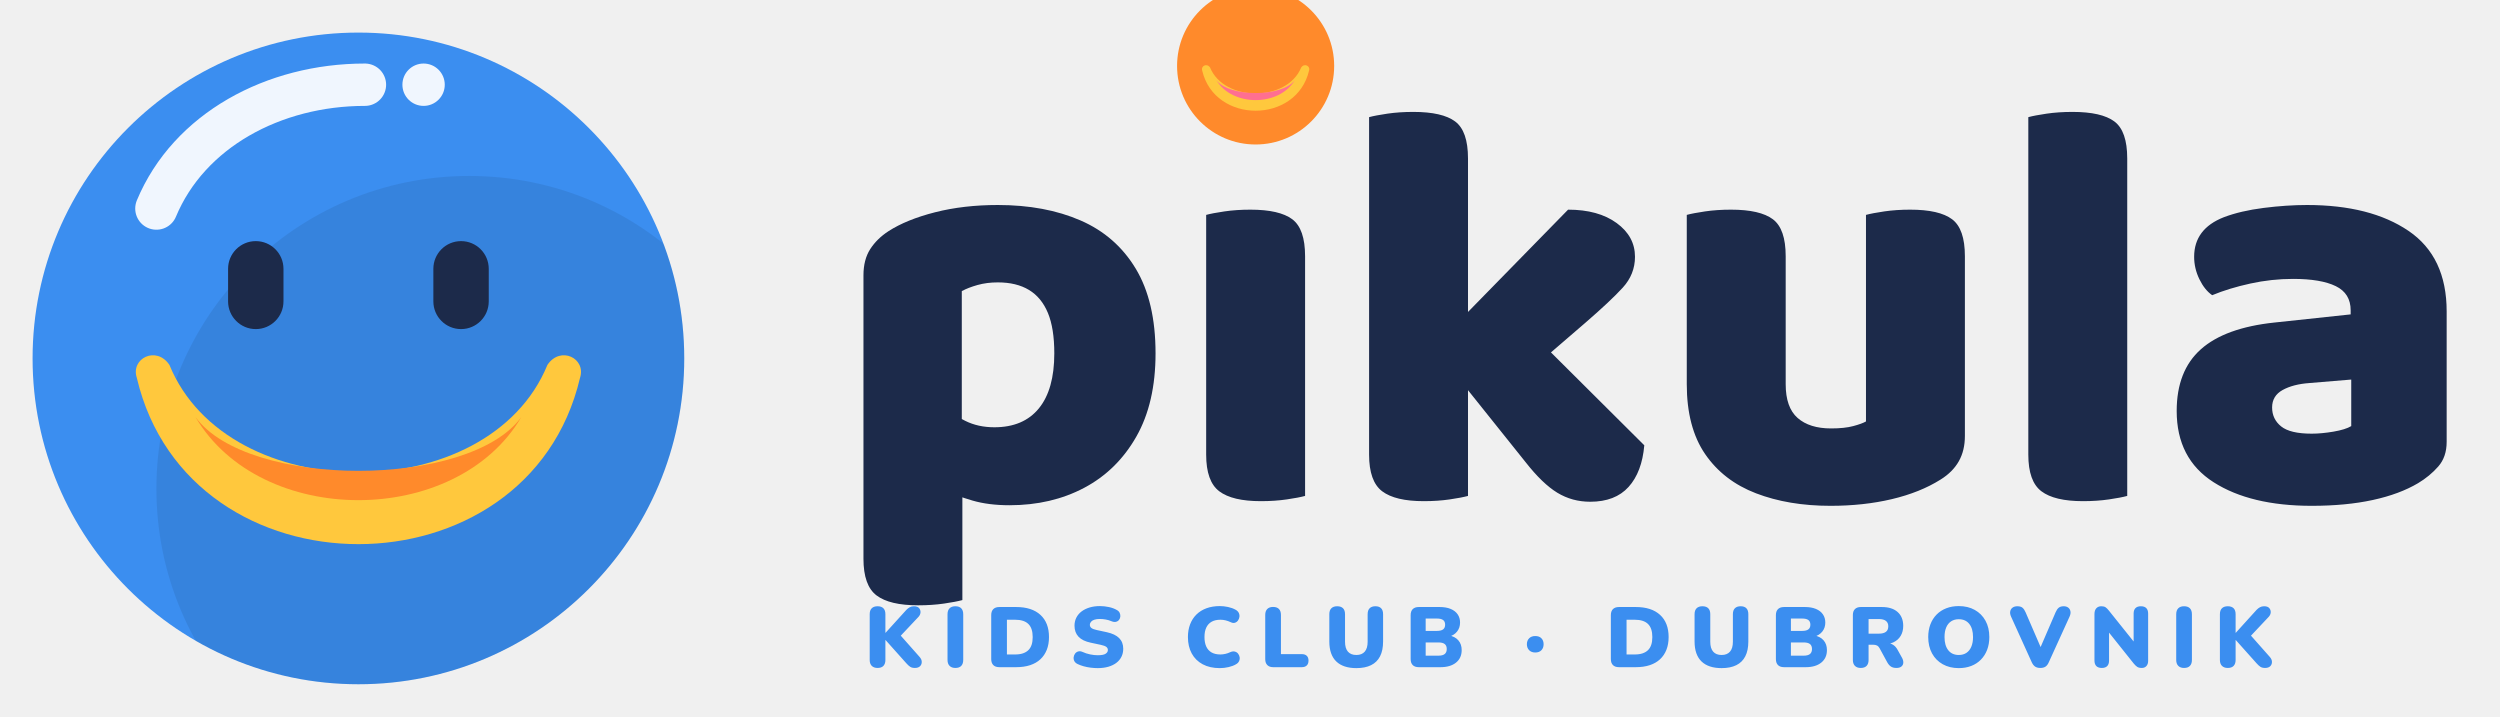
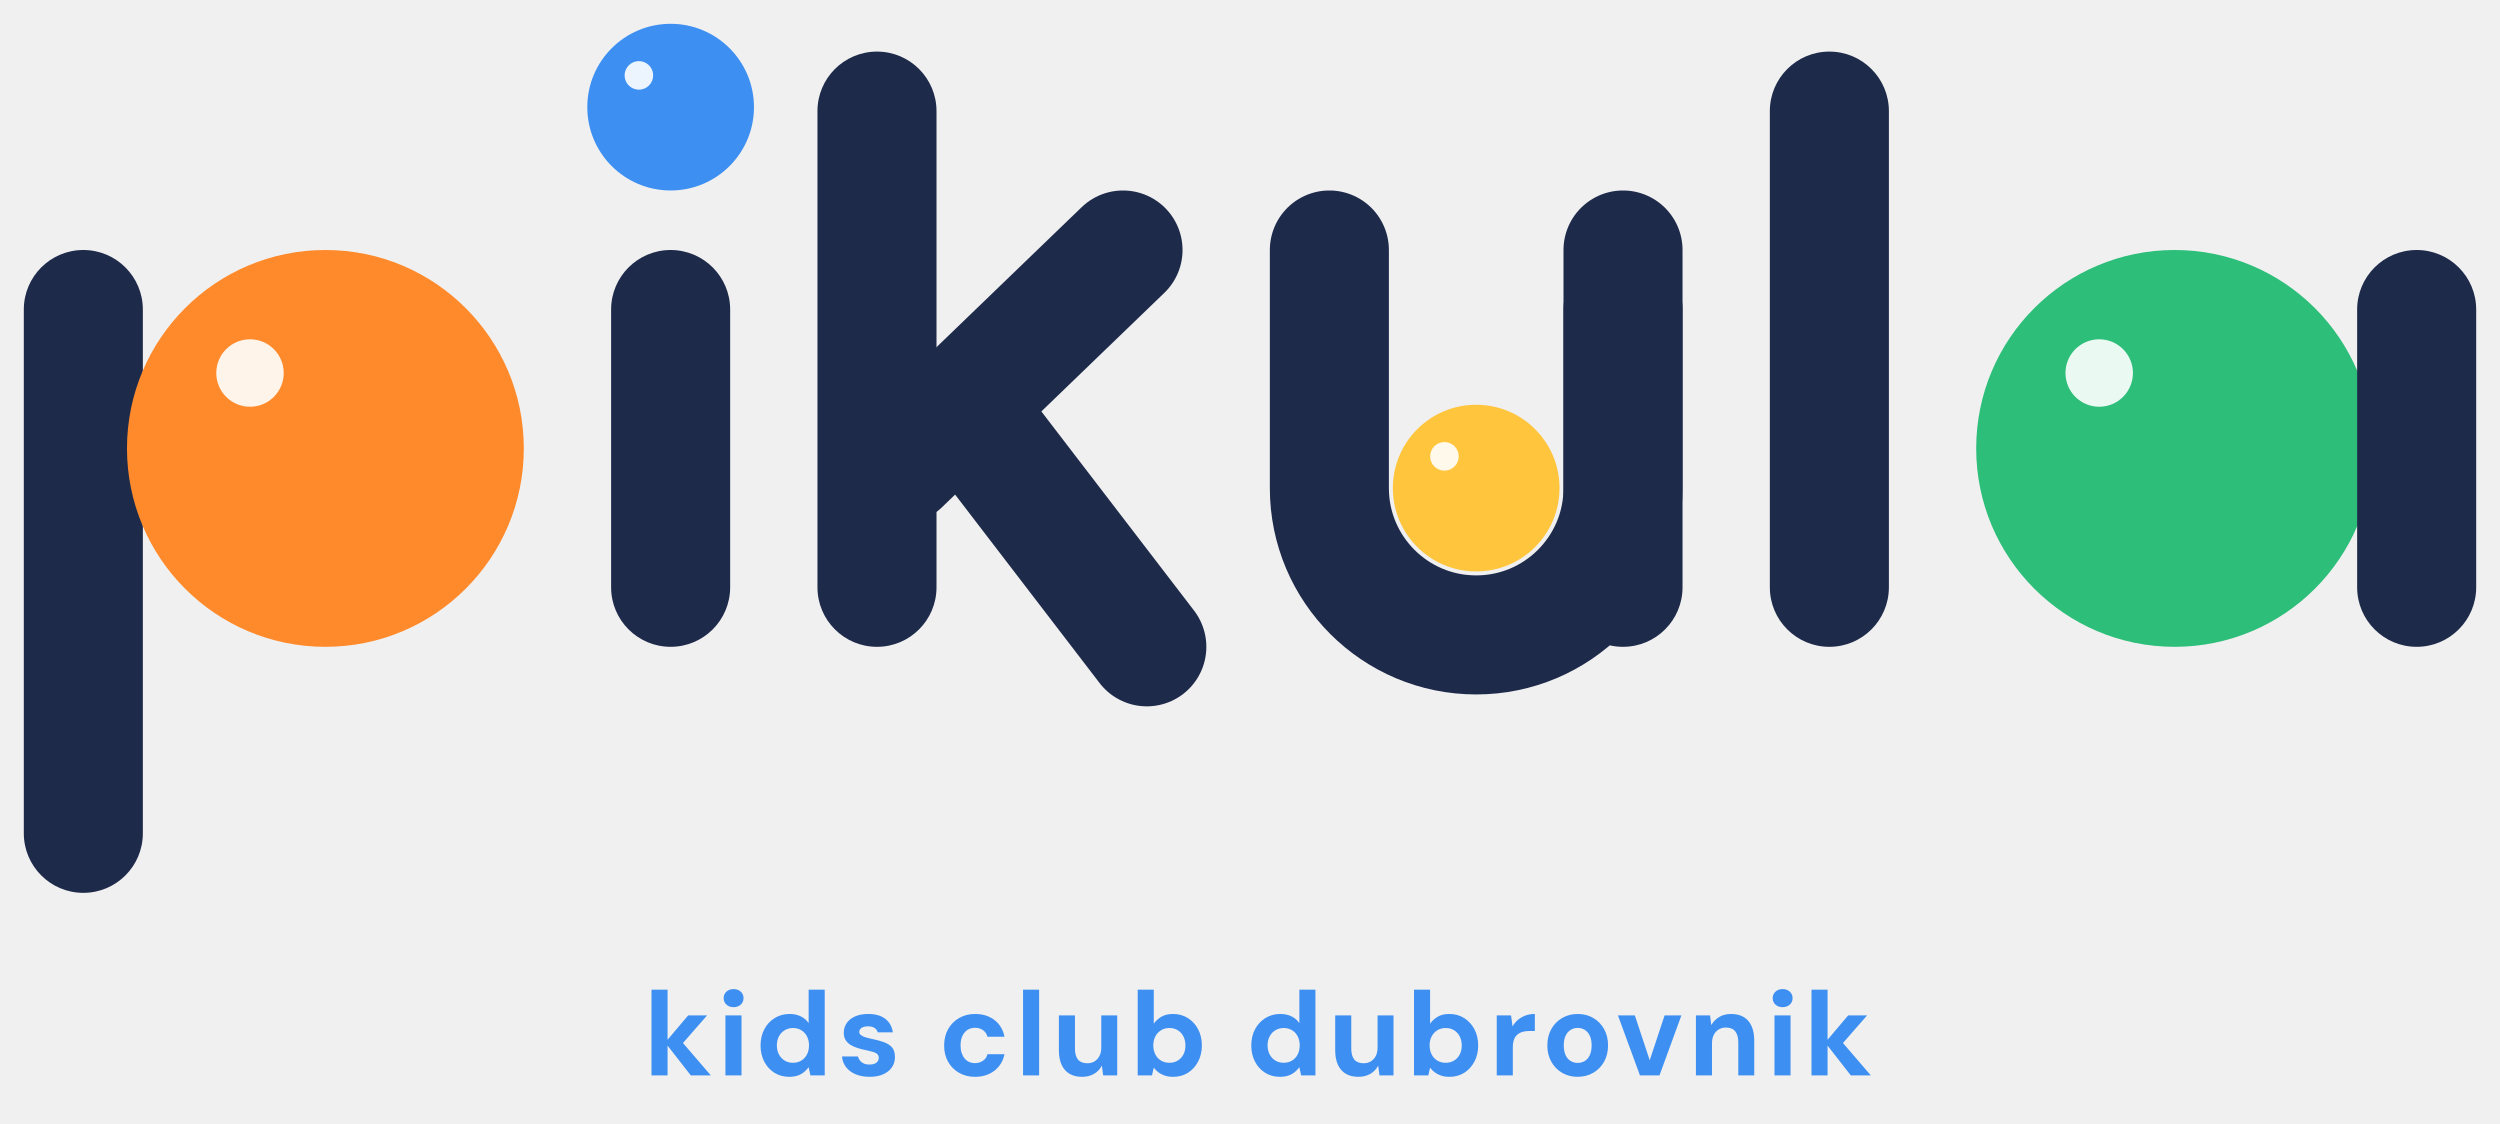
- <svg xmlns="http://www.w3.org/2000/svg" viewBox="0 0 644.5 184.8" width="644.5" height="184.8">
-   <g transform="translate(92.4 92.4) scale(0.84)">
-     <g>
-       <circle r="100" fill="#3B8EF0" />
-       <clipPath id="phc">
-         <circle r="100" />
-       </clipPath>
-       <g clip-path="url(#phc)">
-         <circle cx="34" cy="40" r="96" fill="#000" opacity=".08" />
-       </g>
-       <path d="M-68,6 C-52,74 52,74 68,6 C70,0 62,-4 58,2 C40,46 -40,46 -58,2 C-62,-4 -70,0 -68,6 Z" fill="#FFC83D" />
-       <path d="M-50,18 C-30,52 30,52 50,18 C34,40 -34,40 -50,18 Z" fill="#FF8A2B" />
-       <rect x="-40" y="-36" width="17" height="27" rx="8.5" fill="#1C2A4A" />
-       <rect x="23" y="-36" width="17" height="27" rx="8.5" fill="#1C2A4A" />
-       <path d="M-62,-46 C-52,-70 -26,-84 2,-84" fill="none" stroke="#fff" stroke-width="13" stroke-linecap="round" opacity=".92" />
-       <circle cx="20" cy="-84" r="6.5" fill="#fff" opacity=".92" />
-     </g>
+ <svg xmlns="http://www.w3.org/2000/svg" viewBox="0 0 630.0 283.0" width="630.0" height="283.0">
+   <g transform="translate(6 163.0) scale(1.0)">
+     <rect x="0.0" y="-100.0" width="30" height="162.0" rx="15.0" fill="#1E2A4A" />
+     <circle cx="76.0" cy="-50.0" r="50.0" fill="#FF8A2B" />
+     <circle cx="57.0" cy="-69.0" r="8.5" fill="#fff" opacity=".9" />
+     <rect x="148.0" y="-100.0" width="30" height="100.0" rx="15.0" fill="#1E2A4A" />
+     <circle cx="163.0" cy="-136.0" r="21.0" fill="#3D8FF2" />
+     <circle cx="155.0" cy="-144.0" r="3.6" fill="#fff" opacity=".9" />
+     <rect x="200.0" y="-150.0" width="30" height="150.0" rx="15.0" fill="#1E2A4A" />
+     <path d="M221.0,-46 L277.0,-100 M237.0,-60 L283.0,0" stroke="#1E2A4A" stroke-width="30" stroke-linecap="round" fill="none" />
+     <path d="M329.0,-100 V-40 A37,37 0 0 0 403.0,-40 V-100" stroke="#1E2A4A" stroke-width="30" stroke-linecap="round" fill="none" />
+     <rect x="388.0" y="-100.0" width="30" height="100.0" rx="15.0" fill="#1E2A4A" />
+     <circle cx="366.0" cy="-40.0" r="21.0" fill="#FFC53D" />
+     <circle cx="358.0" cy="-48.0" r="3.6" fill="#fff" opacity=".9" />
+     <rect x="440.0" y="-150.0" width="30" height="150.0" rx="15.0" fill="#1E2A4A" />
+     <circle cx="542.0" cy="-50.0" r="50.0" fill="#2DBE7A" />
+     <circle cx="523.0" cy="-69.0" r="8.5" fill="#fff" opacity=".9" />
+     <rect x="588.0" y="-100.0" width="30" height="100.0" rx="15.0" fill="#1E2A4A" />
  </g>
-   <path d="M260.25 130.25Q271.05 130.25 279.525 125.75Q288.0 121.25 292.95 112.55Q297.9 103.85 297.9 91.1Q297.9 77.75 292.8 69.275Q287.7 60.8 278.55 56.825Q269.4 52.85 257.25 52.85Q248.4 52.85 241.05 54.725Q233.7 56.6 229.05 59.6Q226.05 61.55 224.325 64.25Q222.6 66.95 222.6 71.0V119.75H247.95V75.05Q249.6 74.15 252 73.475Q254.4 72.8 257.25 72.8Q262.05 72.8 265.275 74.75Q268.5 76.7 270.15 80.675Q271.8 84.65 271.8 91.1Q271.8 100.4 267.825 105.275Q263.85 110.15 256.35 110.15Q252.15 110.15 248.85 108.5Q245.55 106.85 243 104.9V126.2Q246.6 127.85 250.725 129.05Q254.85 130.25 260.25 130.25ZM248.1 113.6H222.6V144.05Q222.6 150.95 225.975 153.5Q229.35 156.05 236.7 156.05Q240.3 156.05 243.375 155.6Q246.45 155.15 248.1 154.7Z" fill="#1C2A4A" />
-   <path d="M310.95 89.45H336.45V127.85Q334.8 128.3 331.725 128.75Q328.65 129.2 325.05 129.2Q317.7 129.2 314.325 126.65Q310.95 124.1 310.95 117.2ZM336.45 96.35H310.95V55.4Q312.6 54.95 315.675 54.5Q318.75 54.05 322.35 54.05Q329.85 54.05 333.15 56.525Q336.45 59.0 336.45 66.05Z" fill="#1C2A4A" />
-   <path d="M389.1 100.1 370.5 88.55 404.25 54.05Q412.05 54.05 416.775 57.5Q421.5 60.95 421.5 66.2Q421.5 70.7 418.35 74.15Q415.2 77.6 408.6 83.3ZM371.7 92.15 392.25 83.3 423.9 114.8Q423.3 121.7 419.85 125.525Q416.4 129.35 409.95 129.35Q405.3 129.35 401.475 127.025Q397.65 124.7 393.3 119.15ZM352.95 88.4H378.45V127.85Q376.8 128.3 373.725 128.75Q370.65 129.2 367.05 129.2Q359.7 129.2 356.325 126.65Q352.95 124.1 352.95 117.2ZM378.45 101.75H352.95V30.2Q354.6 29.75 357.675 29.3Q360.75 28.85 364.35 28.85Q371.85 28.85 375.15 31.325Q378.45 33.8 378.45 40.85ZM434.85 99.05V89.15H460.35V99.05Q460.35 105.05 463.425 107.75Q466.5 110.45 472.05 110.45Q475.5 110.45 477.75 109.85Q480 109.25 481.05 108.65V89.15H506.55V112.4Q506.55 116.15 504.975 118.925Q503.4 121.7 500.25 123.65Q495 126.95 487.725 128.675Q480.45 130.4 471.9 130.4Q461.1 130.4 452.7 127.175Q444.3 123.95 439.575 117.05Q434.85 110.15 434.85 99.05ZM506.55 95.6H481.05V55.4Q482.7 54.95 485.775 54.5Q488.85 54.05 492.45 54.05Q499.95 54.05 503.25 56.525Q506.55 59.0 506.55 66.05ZM460.35 95.6H434.85V55.4Q436.5 54.95 439.575 54.5Q442.65 54.05 446.25 54.05Q453.75 54.05 457.05 56.525Q460.35 59.0 460.35 66.05ZM522.9 88.4H548.4V127.85Q546.75 128.3 543.675 128.75Q540.6 129.2 537 129.2Q529.65 129.2 526.275 126.65Q522.9 124.1 522.9 117.2ZM548.4 101.75H522.9V30.2Q524.55 29.75 527.625 29.3Q530.7 28.85 534.3 28.85Q541.8 28.85 545.1 31.325Q548.4 33.8 548.4 40.85ZM595.95 111.8Q598.5 111.8 601.575 111.275Q604.65 110.75 606.15 109.85V97.85L595.35 98.75Q591.15 99.05 588.45 100.55Q585.75 102.05 585.75 105.05Q585.75 108.05 588.075 109.925Q590.4 111.8 595.95 111.8ZM594.75 52.85Q611.1 52.85 620.925 59.525Q630.75 66.2 630.75 80.3V113.9Q630.75 117.8 628.575 120.275Q626.4 122.75 623.4 124.55Q618.6 127.4 611.7 128.9Q604.8 130.4 595.95 130.4Q580.2 130.4 570.675 124.325Q561.15 118.25 561.15 105.95Q561.15 95.6 567.375 90.05Q573.6 84.5 586.35 83.15L606 81.05V80.0Q606 75.65 602.175 73.775Q598.35 71.9 591.15 71.9Q585.6 71.9 580.125 73.1Q574.65 74.3 570.3 76.1Q568.35 74.75 567.0 71.975Q565.65 69.2 565.65 66.2Q565.65 59.0 573.3 56.0Q577.65 54.35 583.575 53.6Q589.5 52.85 594.75 52.85Z" fill="#1C2A4A" />
-   <g transform="translate(323.70 17.00) scale(0.2025)">
-     <g>
-       <circle r="100" fill="#FF8A2B" />
-       <path d="M-68,6 C-52,74 52,74 68,6 C70,0 62,-4 58,2 C40,46 -40,46 -58,2 C-62,-4 -70,0 -68,6 Z" fill="#FFC83D" />
-       <path d="M-50,18 C-30,52 30,52 50,18 C34,40 -34,40 -50,18 Z" fill="#FF6F91" />
-     </g>
+   <g transform="translate(160.2 271.0)">
+     <path d="M13.88 0.0 7.43 -8.28 13.22 -15.12H17.99L10.52 -6.57V-9.78L18.92 0.0ZM3.98 0.0V-21.6H8.03V0.0ZM22.61 0.0V-15.12H26.66V0.0ZM24.65 -17.19Q23.57 -17.19 22.865 -17.835Q22.16 -18.48 22.16 -19.47Q22.16 -20.46 22.865 -21.105Q23.57 -21.75 24.65 -21.75Q25.76 -21.75 26.465 -21.105Q27.17 -20.46 27.17 -19.47Q27.17 -18.48 26.465 -17.835Q25.76 -17.19 24.65 -17.19ZM38.66 0.36Q36.59 0.36 34.955 -0.66Q33.32 -1.68 32.39 -3.48Q31.46 -5.28 31.46 -7.53Q31.46 -9.84 32.405 -11.625Q33.35 -13.41 35.015 -14.445Q36.68 -15.48 38.75 -15.48Q40.37 -15.48 41.6 -14.88Q42.83 -14.28 43.58 -13.17V-21.6H47.63V0.0H44.03L43.58 -2.07Q43.13 -1.44 42.455 -0.87Q41.78 -0.3 40.85 0.03Q39.92 0.36 38.66 0.36ZM39.62 -3.18Q40.82 -3.18 41.735 -3.735Q42.65 -4.29 43.16 -5.28Q43.67 -6.27 43.67 -7.56Q43.67 -8.85 43.16 -9.84Q42.65 -10.83 41.735 -11.385Q40.82 -11.94 39.62 -11.94Q38.48 -11.94 37.55 -11.385Q36.62 -10.83 36.095 -9.84Q35.57 -8.85 35.57 -7.59Q35.57 -6.27 36.095 -5.28Q36.62 -4.29 37.535 -3.735Q38.45 -3.18 39.62 -3.18ZM58.97 0.36Q56.9 0.36 55.37 -0.3Q53.84 -0.96 52.97 -2.13Q52.1 -3.3 51.98 -4.77H56Q56.15 -4.2 56.51 -3.735Q56.87 -3.27 57.47 -3.0Q58.07 -2.73 58.91 -2.73Q59.72 -2.73 60.23 -2.955Q60.74 -3.18 60.995 -3.57Q61.25 -3.96 61.25 -4.38Q61.25 -5.01 60.89 -5.355Q60.53 -5.7 59.84 -5.91Q59.15 -6.12 58.16 -6.33Q57.08 -6.54 56.045 -6.855Q55.01 -7.17 54.2 -7.65Q53.39 -8.13 52.91 -8.88Q52.43 -9.63 52.43 -10.74Q52.43 -12.09 53.15 -13.155Q53.87 -14.22 55.25 -14.85Q56.63 -15.48 58.58 -15.48Q61.31 -15.48 62.9 -14.25Q64.49 -13.02 64.79 -10.86H60.98Q60.8 -11.55 60.185 -11.955Q59.57 -12.36 58.55 -12.36Q57.47 -12.36 56.9 -11.97Q56.33 -11.58 56.33 -10.95Q56.33 -10.53 56.705 -10.2Q57.08 -9.87 57.77 -9.645Q58.46 -9.42 59.45 -9.21Q61.19 -8.85 62.51 -8.385Q63.83 -7.92 64.58 -7.065Q65.33 -6.21 65.33 -4.59Q65.33 -3.15 64.55 -2.025Q63.77 -0.9 62.345 -0.27Q60.92 0.36 58.97 0.36ZM85.52 0.36Q83.24 0.36 81.47 -0.66Q79.7 -1.68 78.71 -3.45Q77.72 -5.22 77.72 -7.5Q77.72 -9.84 78.71 -11.625Q79.7 -13.41 81.47 -14.445Q83.24 -15.48 85.52 -15.48Q88.43 -15.48 90.41 -13.95Q92.39 -12.42 92.93 -9.75H88.64Q88.37 -10.8 87.515 -11.4Q86.66 -12.0 85.49 -12.0Q84.44 -12.0 83.615 -11.475Q82.79 -10.95 82.325 -9.945Q81.86 -8.94 81.86 -7.56Q81.86 -6.51 82.13 -5.685Q82.4 -4.86 82.88 -4.275Q83.36 -3.69 84.035 -3.39Q84.71 -3.09 85.49 -3.09Q86.27 -3.09 86.915 -3.36Q87.56 -3.63 88.01 -4.125Q88.46 -4.62 88.64 -5.34H92.93Q92.39 -2.73 90.395 -1.185Q88.4 0.36 85.52 0.36ZM97.61 0.0V-21.6H101.66V0.0ZM112.46 0.36Q110.63 0.36 109.325 -0.405Q108.02 -1.17 107.33 -2.655Q106.64 -4.14 106.64 -6.33V-15.12H110.69V-6.75Q110.69 -4.92 111.455 -3.99Q112.22 -3.06 113.81 -3.06Q114.83 -3.06 115.61 -3.525Q116.39 -3.99 116.855 -4.875Q117.32 -5.76 117.32 -7.05V-15.12H121.34V0.0H117.8L117.47 -2.46Q116.81 -1.17 115.52 -0.405Q114.23 0.36 112.46 0.36ZM135.44 0.36Q134.27 0.36 133.355 0.06Q132.44 -0.24 131.735 -0.765Q131.03 -1.29 130.55 -1.95L130.1 0.0H126.5V-21.6H130.55V-13.02Q131.27 -14.07 132.455 -14.775Q133.64 -15.48 135.41 -15.48Q137.51 -15.48 139.145 -14.445Q140.78 -13.41 141.725 -11.625Q142.67 -9.84 142.67 -7.53Q142.67 -5.28 141.725 -3.48Q140.78 -1.68 139.16 -0.66Q137.54 0.36 135.44 0.36ZM134.48 -3.18Q135.68 -3.18 136.595 -3.735Q137.51 -4.29 138.02 -5.265Q138.53 -6.24 138.53 -7.53Q138.53 -8.82 138.02 -9.825Q137.51 -10.83 136.595 -11.385Q135.68 -11.94 134.48 -11.94Q133.31 -11.94 132.395 -11.385Q131.48 -10.83 130.955 -9.84Q130.43 -8.85 130.43 -7.56Q130.43 -6.27 130.955 -5.265Q131.48 -4.26 132.395 -3.72Q133.31 -3.18 134.48 -3.18ZM162.32 0.36Q160.25 0.36 158.615 -0.66Q156.98 -1.68 156.05 -3.48Q155.12 -5.28 155.12 -7.53Q155.12 -9.84 156.065 -11.625Q157.01 -13.41 158.675 -14.445Q160.34 -15.48 162.41 -15.48Q164.03 -15.48 165.26 -14.88Q166.49 -14.28 167.24 -13.17V-21.6H171.29V0.0H167.69L167.24 -2.07Q166.79 -1.44 166.115 -0.87Q165.44 -0.3 164.51 0.03Q163.58 0.36 162.32 0.36ZM163.28 -3.18Q164.48 -3.18 165.395 -3.735Q166.31 -4.29 166.82 -5.28Q167.33 -6.27 167.33 -7.56Q167.33 -8.85 166.82 -9.84Q166.31 -10.83 165.395 -11.385Q164.48 -11.94 163.28 -11.94Q162.14 -11.94 161.21 -11.385Q160.28 -10.83 159.755 -9.84Q159.23 -8.85 159.23 -7.59Q159.23 -6.27 159.755 -5.28Q160.28 -4.29 161.195 -3.735Q162.11 -3.18 163.28 -3.18ZM182.09 0.36Q180.26 0.36 178.955 -0.405Q177.65 -1.17 176.96 -2.655Q176.27 -4.14 176.27 -6.33V-15.12H180.32V-6.75Q180.32 -4.92 181.085 -3.99Q181.85 -3.06 183.44 -3.06Q184.46 -3.06 185.24 -3.525Q186.02 -3.99 186.485 -4.875Q186.95 -5.76 186.95 -7.05V-15.12H190.97V0.0H187.43L187.1 -2.46Q186.44 -1.17 185.15 -0.405Q183.86 0.36 182.09 0.36ZM205.07 0.36Q203.9 0.36 202.985 0.06Q202.07 -0.24 201.365 -0.765Q200.66 -1.29 200.18 -1.95L199.73 0.0H196.13V-21.6H200.18V-13.02Q200.9 -14.07 202.085 -14.775Q203.27 -15.48 205.04 -15.48Q207.14 -15.48 208.775 -14.445Q210.41 -13.41 211.355 -11.625Q212.3 -9.84 212.3 -7.53Q212.3 -5.28 211.355 -3.48Q210.41 -1.68 208.79 -0.66Q207.17 0.36 205.07 0.36ZM204.11 -3.18Q205.31 -3.18 206.225 -3.735Q207.14 -4.29 207.65 -5.265Q208.16 -6.24 208.16 -7.53Q208.16 -8.82 207.65 -9.825Q207.14 -10.83 206.225 -11.385Q205.31 -11.94 204.11 -11.94Q202.94 -11.94 202.025 -11.385Q201.11 -10.83 200.585 -9.84Q200.06 -8.85 200.06 -7.56Q200.06 -6.27 200.585 -5.265Q201.11 -4.26 202.025 -3.72Q202.94 -3.18 204.11 -3.18ZM216.98 0.0V-15.12H220.58L220.97 -12.33Q221.51 -13.32 222.335 -14.01Q223.16 -14.7 224.225 -15.09Q225.29 -15.48 226.58 -15.48V-11.19H225.2Q224.3 -11.19 223.535 -10.98Q222.77 -10.77 222.2 -10.305Q221.63 -9.84 221.33 -9.03Q221.03 -8.22 221.03 -6.99V0.0ZM237.35 0.36Q235.19 0.36 233.465 -0.645Q231.74 -1.65 230.735 -3.435Q229.73 -5.22 229.73 -7.53Q229.73 -9.9 230.735 -11.685Q231.74 -13.47 233.48 -14.475Q235.22 -15.48 237.38 -15.48Q239.57 -15.48 241.295 -14.475Q243.02 -13.47 244.025 -11.685Q245.03 -9.9 245.03 -7.56Q245.03 -5.22 244.025 -3.435Q243.02 -1.65 241.28 -0.645Q239.54 0.36 237.35 0.36ZM237.35 -3.15Q238.37 -3.15 239.165 -3.63Q239.96 -4.11 240.425 -5.1Q240.89 -6.09 240.89 -7.56Q240.89 -9.03 240.425 -10.005Q239.96 -10.98 239.165 -11.475Q238.37 -11.97 237.38 -11.97Q236.42 -11.97 235.61 -11.475Q234.8 -10.98 234.335 -10.005Q233.87 -9.03 233.87 -7.56Q233.87 -6.09 234.335 -5.1Q234.8 -4.11 235.595 -3.63Q236.39 -3.15 237.35 -3.15ZM253.07 0.0 247.52 -15.12H251.78L255.53 -3.81L259.28 -15.12H263.51L257.99 0.0ZM267.17 0.0V-15.12H270.74L271.04 -12.66Q271.73 -13.92 273.005 -14.7Q274.28 -15.48 276.05 -15.48Q277.94 -15.48 279.23 -14.7Q280.52 -13.92 281.195 -12.42Q281.87 -10.92 281.87 -8.73V0.0H277.85V-8.34Q277.85 -10.14 277.085 -11.1Q276.32 -12.06 274.73 -12.06Q273.71 -12.06 272.915 -11.58Q272.12 -11.1 271.67 -10.215Q271.22 -9.33 271.22 -8.07V0.0ZM286.97 0.0V-15.12H291.02V0.0ZM289.01 -17.19Q287.93 -17.19 287.225 -17.835Q286.52 -18.48 286.52 -19.47Q286.52 -20.46 287.225 -21.105Q287.93 -21.75 289.01 -21.75Q290.12 -21.75 290.825 -21.105Q291.53 -20.46 291.53 -19.47Q291.53 -18.48 290.825 -17.835Q290.12 -17.19 289.01 -17.19ZM306.2 0.0 299.75 -8.28 305.54 -15.12H310.31L302.84 -6.57V-9.78L311.24 0.0ZM296.3 0.0V-21.6H300.35V0.0Z" fill="#3D8FF2" />
  </g>
-   <path d="M226.232 172.198Q225.264 172.198 224.736 171.659Q224.208 171.12 224.208 170.152V158.338Q224.208 157.326 224.736 156.809Q225.264 156.292 226.232 156.292Q227.222 156.292 227.739 156.809Q228.256 157.326 228.256 158.338V163.134H228.3L233.646 157.238Q234.064 156.798 234.537 156.545Q235.01 156.292 235.604 156.292Q236.528 156.292 236.935 156.765Q237.342 157.238 237.309 157.865Q237.276 158.492 236.792 159.02L231.468 164.674V163.024L237.056 169.338Q237.628 169.976 237.628 170.647Q237.628 171.318 237.177 171.758Q236.726 172.198 235.846 172.198Q235.098 172.198 234.647 171.901Q234.196 171.604 233.668 171.01L228.3 165.004H228.256V170.152Q228.256 171.12 227.75 171.659Q227.244 172.198 226.232 172.198ZM246.296 172.198Q245.328 172.198 244.8 171.659Q244.272 171.12 244.272 170.13V158.36Q244.272 157.348 244.8 156.82Q245.328 156.292 246.296 156.292Q247.286 156.292 247.803 156.82Q248.32 157.348 248.32 158.36V170.13Q248.32 171.12 247.814 171.659Q247.308 172.198 246.296 172.198ZM257.648 172.0Q256.614 172.0 256.075 171.461Q255.536 170.922 255.536 169.91V158.58Q255.536 157.568 256.075 157.029Q256.614 156.49 257.648 156.49H261.96Q266.008 156.49 268.219 158.514Q270.43 160.538 270.43 164.234Q270.43 166.082 269.858 167.523Q269.286 168.964 268.208 169.965Q267.13 170.966 265.557 171.483Q263.984 172.0 261.96 172.0ZM259.584 168.722H261.696Q262.862 168.722 263.709 168.436Q264.556 168.15 265.117 167.6Q265.678 167.05 265.953 166.214Q266.228 165.378 266.228 164.234Q266.228 161.946 265.106 160.857Q263.984 159.768 261.696 159.768H259.584ZM282.992 172.242Q282.112 172.242 281.155 172.121Q280.198 172.0 279.34 171.758Q278.482 171.516 277.8 171.186Q277.206 170.9 276.964 170.427Q276.722 169.954 276.788 169.426Q276.854 168.898 277.162 168.491Q277.47 168.084 277.976 167.941Q278.482 167.798 279.12 168.084Q279.956 168.48 281.012 168.7Q282.068 168.92 282.992 168.92Q284.444 168.92 285.027 168.535Q285.61 168.15 285.61 167.578Q285.61 167.072 285.203 166.764Q284.796 166.456 283.762 166.236L281.188 165.686Q279.076 165.246 278.042 164.146Q277.008 163.046 277.008 161.308Q277.008 160.164 277.481 159.229Q277.954 158.294 278.823 157.634Q279.692 156.974 280.891 156.611Q282.09 156.248 283.564 156.248Q284.708 156.248 285.885 156.501Q287.062 156.754 287.92 157.26Q288.426 157.524 288.646 157.986Q288.866 158.448 288.822 158.943Q288.778 159.438 288.481 159.812Q288.184 160.186 287.689 160.307Q287.194 160.428 286.512 160.142Q285.874 159.856 285.071 159.713Q284.268 159.57 283.52 159.57Q282.706 159.57 282.134 159.757Q281.562 159.944 281.265 160.296Q280.968 160.648 280.968 161.11Q280.968 161.572 281.353 161.891Q281.738 162.21 282.772 162.43L285.324 162.98Q287.458 163.442 288.514 164.498Q289.57 165.554 289.57 167.248Q289.57 168.392 289.108 169.316Q288.646 170.24 287.788 170.889Q286.93 171.538 285.72 171.89Q284.51 172.242 282.992 172.242ZM314.474 172.242Q311.9 172.242 310.052 171.252Q308.204 170.262 307.225 168.458Q306.246 166.654 306.246 164.234Q306.246 162.43 306.807 160.956Q307.368 159.482 308.435 158.426Q309.502 157.37 311.031 156.809Q312.56 156.248 314.474 156.248Q315.486 156.248 316.575 156.479Q317.664 156.71 318.5 157.172Q319.116 157.502 319.358 158.008Q319.6 158.514 319.523 159.042Q319.446 159.57 319.138 159.988Q318.83 160.406 318.346 160.549Q317.862 160.692 317.29 160.406Q316.63 160.098 315.981 159.933Q315.332 159.768 314.628 159.768Q313.264 159.768 312.351 160.285Q311.438 160.802 310.976 161.792Q310.514 162.782 310.514 164.234Q310.514 165.686 310.976 166.687Q311.438 167.688 312.351 168.205Q313.264 168.722 314.628 168.722Q315.2 168.722 315.86 168.579Q316.52 168.436 317.158 168.128Q317.818 167.842 318.335 167.974Q318.852 168.106 319.171 168.502Q319.49 168.898 319.578 169.415Q319.666 169.932 319.435 170.438Q319.204 170.944 318.632 171.252Q317.862 171.714 316.729 171.978Q315.596 172.242 314.474 172.242ZM328.224 172.0Q327.256 172.0 326.717 171.461Q326.178 170.922 326.178 169.954V158.514Q326.178 157.524 326.706 156.996Q327.234 156.468 328.202 156.468Q329.192 156.468 329.709 156.996Q330.226 157.524 330.226 158.514V168.634H335.594Q336.43 168.634 336.881 169.063Q337.332 169.492 337.332 170.306Q337.332 171.12 336.881 171.56Q336.43 172.0 335.594 172.0ZM349.674 172.242Q347.98 172.242 346.682 171.813Q345.384 171.384 344.493 170.526Q343.602 169.668 343.151 168.381Q342.7 167.094 342.7 165.4V158.338Q342.7 157.326 343.228 156.809Q343.756 156.292 344.724 156.292Q345.714 156.292 346.231 156.809Q346.748 157.326 346.748 158.338V165.444Q346.748 167.138 347.496 167.996Q348.244 168.854 349.674 168.854Q351.082 168.854 351.83 167.996Q352.578 167.138 352.578 165.444V158.338Q352.578 157.326 353.095 156.809Q353.612 156.292 354.58 156.292Q355.548 156.292 356.054 156.809Q356.56 157.326 356.56 158.338V165.4Q356.56 167.666 355.779 169.195Q354.998 170.724 353.458 171.483Q351.918 172.242 349.674 172.242ZM365.778 172.0Q364.744 172.0 364.205 171.461Q363.666 170.922 363.666 169.91V158.58Q363.666 157.568 364.205 157.029Q364.744 156.49 365.778 156.49H371.146Q372.818 156.49 373.995 156.985Q375.172 157.48 375.788 158.382Q376.404 159.284 376.404 160.494Q376.404 161.858 375.623 162.826Q374.842 163.794 373.5 164.146V163.794Q375.084 164.08 375.953 165.07Q376.822 166.06 376.822 167.6Q376.822 169.646 375.359 170.823Q373.896 172.0 371.366 172.0ZM367.538 169.03H370.816Q371.938 169.03 372.455 168.601Q372.972 168.172 372.972 167.314Q372.972 166.456 372.455 166.038Q371.938 165.62 370.816 165.62H367.538ZM367.538 162.65H370.42Q371.52 162.65 372.037 162.254Q372.554 161.858 372.554 161.044Q372.554 160.23 372.037 159.845Q371.52 159.46 370.42 159.46H367.538ZM395.786 168.216Q394.796 168.216 394.213 167.622Q393.63 167.028 393.63 166.082Q393.63 165.136 394.213 164.553Q394.796 163.97 395.786 163.97Q396.82 163.97 397.381 164.553Q397.942 165.136 397.942 166.082Q397.942 167.028 397.381 167.622Q396.82 168.216 395.786 168.216ZM417.39 172.0Q416.356 172.0 415.817 171.461Q415.278 170.922 415.278 169.91V158.58Q415.278 157.568 415.817 157.029Q416.356 156.49 417.39 156.49H421.702Q425.75 156.49 427.961 158.514Q430.172 160.538 430.172 164.234Q430.172 166.082 429.6 167.523Q429.028 168.964 427.95 169.965Q426.872 170.966 425.299 171.483Q423.726 172.0 421.702 172.0ZM419.326 168.722H421.438Q422.604 168.722 423.451 168.436Q424.298 168.15 424.859 167.6Q425.42 167.05 425.695 166.214Q425.97 165.378 425.97 164.234Q425.97 161.946 424.848 160.857Q423.726 159.768 421.438 159.768H419.326ZM443.834 172.242Q442.14 172.242 440.842 171.813Q439.544 171.384 438.653 170.526Q437.762 169.668 437.311 168.381Q436.86 167.094 436.86 165.4V158.338Q436.86 157.326 437.388 156.809Q437.916 156.292 438.884 156.292Q439.874 156.292 440.391 156.809Q440.908 157.326 440.908 158.338V165.444Q440.908 167.138 441.656 167.996Q442.404 168.854 443.834 168.854Q445.242 168.854 445.99 167.996Q446.738 167.138 446.738 165.444V158.338Q446.738 157.326 447.255 156.809Q447.772 156.292 448.74 156.292Q449.708 156.292 450.214 156.809Q450.72 157.326 450.72 158.338V165.4Q450.72 167.666 449.939 169.195Q449.158 170.724 447.618 171.483Q446.078 172.242 443.834 172.242ZM459.938 172.0Q458.904 172.0 458.365 171.461Q457.826 170.922 457.826 169.91V158.58Q457.826 157.568 458.365 157.029Q458.904 156.49 459.938 156.49H465.306Q466.978 156.49 468.155 156.985Q469.332 157.48 469.948 158.382Q470.564 159.284 470.564 160.494Q470.564 161.858 469.783 162.826Q469.002 163.794 467.66 164.146V163.794Q469.244 164.08 470.113 165.07Q470.982 166.06 470.982 167.6Q470.982 169.646 469.519 170.823Q468.056 172.0 465.526 172.0ZM461.698 169.03H464.976Q466.098 169.03 466.615 168.601Q467.132 168.172 467.132 167.314Q467.132 166.456 466.615 166.038Q466.098 165.62 464.976 165.62H461.698ZM461.698 162.65H464.58Q465.68 162.65 466.197 162.254Q466.714 161.858 466.714 161.044Q466.714 160.23 466.197 159.845Q465.68 159.46 464.58 159.46H461.698ZM479.694 172.198Q478.726 172.198 478.198 171.659Q477.67 171.12 477.67 170.152V158.536Q477.67 157.546 478.209 157.018Q478.748 156.49 479.716 156.49H485.128Q487.768 156.49 489.209 157.777Q490.65 159.064 490.65 161.352Q490.65 162.826 490.001 163.915Q489.352 165.004 488.131 165.587Q486.91 166.17 485.128 166.17L485.304 165.774H486.36Q487.306 165.774 488.032 166.225Q488.758 166.676 489.242 167.6L490.342 169.58Q490.694 170.218 490.672 170.823Q490.65 171.428 490.199 171.813Q489.748 172.198 488.89 172.198Q488.032 172.198 487.493 171.846Q486.954 171.494 486.536 170.746L484.534 167.072Q484.27 166.588 483.863 166.401Q483.456 166.214 482.928 166.214H481.718V170.152Q481.718 171.12 481.212 171.659Q480.706 172.198 479.694 172.198ZM481.718 163.354H484.402Q485.568 163.354 486.184 162.892Q486.8 162.43 486.8 161.462Q486.8 160.538 486.184 160.065Q485.568 159.592 484.402 159.592H481.718ZM504.972 172.242Q502.618 172.242 500.836 171.241Q499.054 170.24 498.075 168.436Q497.096 166.632 497.096 164.234Q497.096 162.43 497.657 160.956Q498.218 159.482 499.263 158.426Q500.308 157.37 501.76 156.809Q503.212 156.248 504.972 156.248Q507.326 156.248 509.097 157.238Q510.868 158.228 511.858 160.021Q512.848 161.814 512.848 164.234Q512.848 166.038 512.287 167.512Q511.726 168.986 510.681 170.053Q509.636 171.12 508.184 171.681Q506.732 172.242 504.972 172.242ZM504.972 168.854Q506.138 168.854 506.952 168.304Q507.766 167.754 508.206 166.72Q508.646 165.686 508.646 164.234Q508.646 162.056 507.678 160.846Q506.71 159.636 504.972 159.636Q503.828 159.636 503.003 160.175Q502.178 160.714 501.738 161.737Q501.298 162.76 501.298 164.234Q501.298 166.412 502.266 167.633Q503.234 168.854 504.972 168.854ZM526.004 172.198Q525.168 172.198 524.651 171.846Q524.134 171.494 523.782 170.724L518.458 158.976Q518.106 158.206 518.238 157.59Q518.37 156.974 518.854 156.633Q519.338 156.292 520.064 156.292Q520.966 156.292 521.417 156.688Q521.868 157.084 522.198 157.854L526.686 168.238H525.454L529.942 157.832Q530.272 157.062 530.734 156.677Q531.196 156.292 532.032 156.292Q532.714 156.292 533.176 156.633Q533.638 156.974 533.759 157.59Q533.88 158.206 533.528 158.976L528.182 170.724Q527.852 171.494 527.346 171.846Q526.84 172.198 526.004 172.198ZM541.844 172.198Q540.92 172.198 540.436 171.714Q539.952 171.23 539.952 170.284V158.294Q539.952 157.326 540.436 156.809Q540.92 156.292 541.712 156.292Q542.416 156.292 542.812 156.556Q543.208 156.82 543.692 157.436L550.666 166.148H550.05V158.184Q550.05 157.26 550.523 156.776Q550.996 156.292 551.92 156.292Q552.844 156.292 553.317 156.776Q553.79 157.26 553.79 158.184V170.372Q553.79 171.208 553.35 171.703Q552.91 172.198 552.162 172.198Q551.414 172.198 550.985 171.923Q550.556 171.648 550.072 171.054L543.098 162.32H543.714V170.284Q543.714 171.23 543.241 171.714Q542.768 172.198 541.844 172.198ZM563.052 172.198Q562.084 172.198 561.556 171.659Q561.028 171.12 561.028 170.13V158.36Q561.028 157.348 561.556 156.82Q562.084 156.292 563.052 156.292Q564.042 156.292 564.559 156.82Q565.076 157.348 565.076 158.36V170.13Q565.076 171.12 564.57 171.659Q564.064 172.198 563.052 172.198ZM574.316 172.198Q573.348 172.198 572.82 171.659Q572.292 171.12 572.292 170.152V158.338Q572.292 157.326 572.82 156.809Q573.348 156.292 574.316 156.292Q575.306 156.292 575.823 156.809Q576.34 157.326 576.34 158.338V163.134H576.384L581.73 157.238Q582.148 156.798 582.621 156.545Q583.094 156.292 583.688 156.292Q584.612 156.292 585.019 156.765Q585.426 157.238 585.393 157.865Q585.36 158.492 584.876 159.02L579.552 164.674V163.024L585.14 169.338Q585.712 169.976 585.712 170.647Q585.712 171.318 585.261 171.758Q584.81 172.198 583.93 172.198Q583.182 172.198 582.731 171.901Q582.28 171.604 581.752 171.01L576.384 165.004H576.34V170.152Q576.34 171.12 575.834 171.659Q575.328 172.198 574.316 172.198Z" fill="#3B8EF0" />
</svg>
